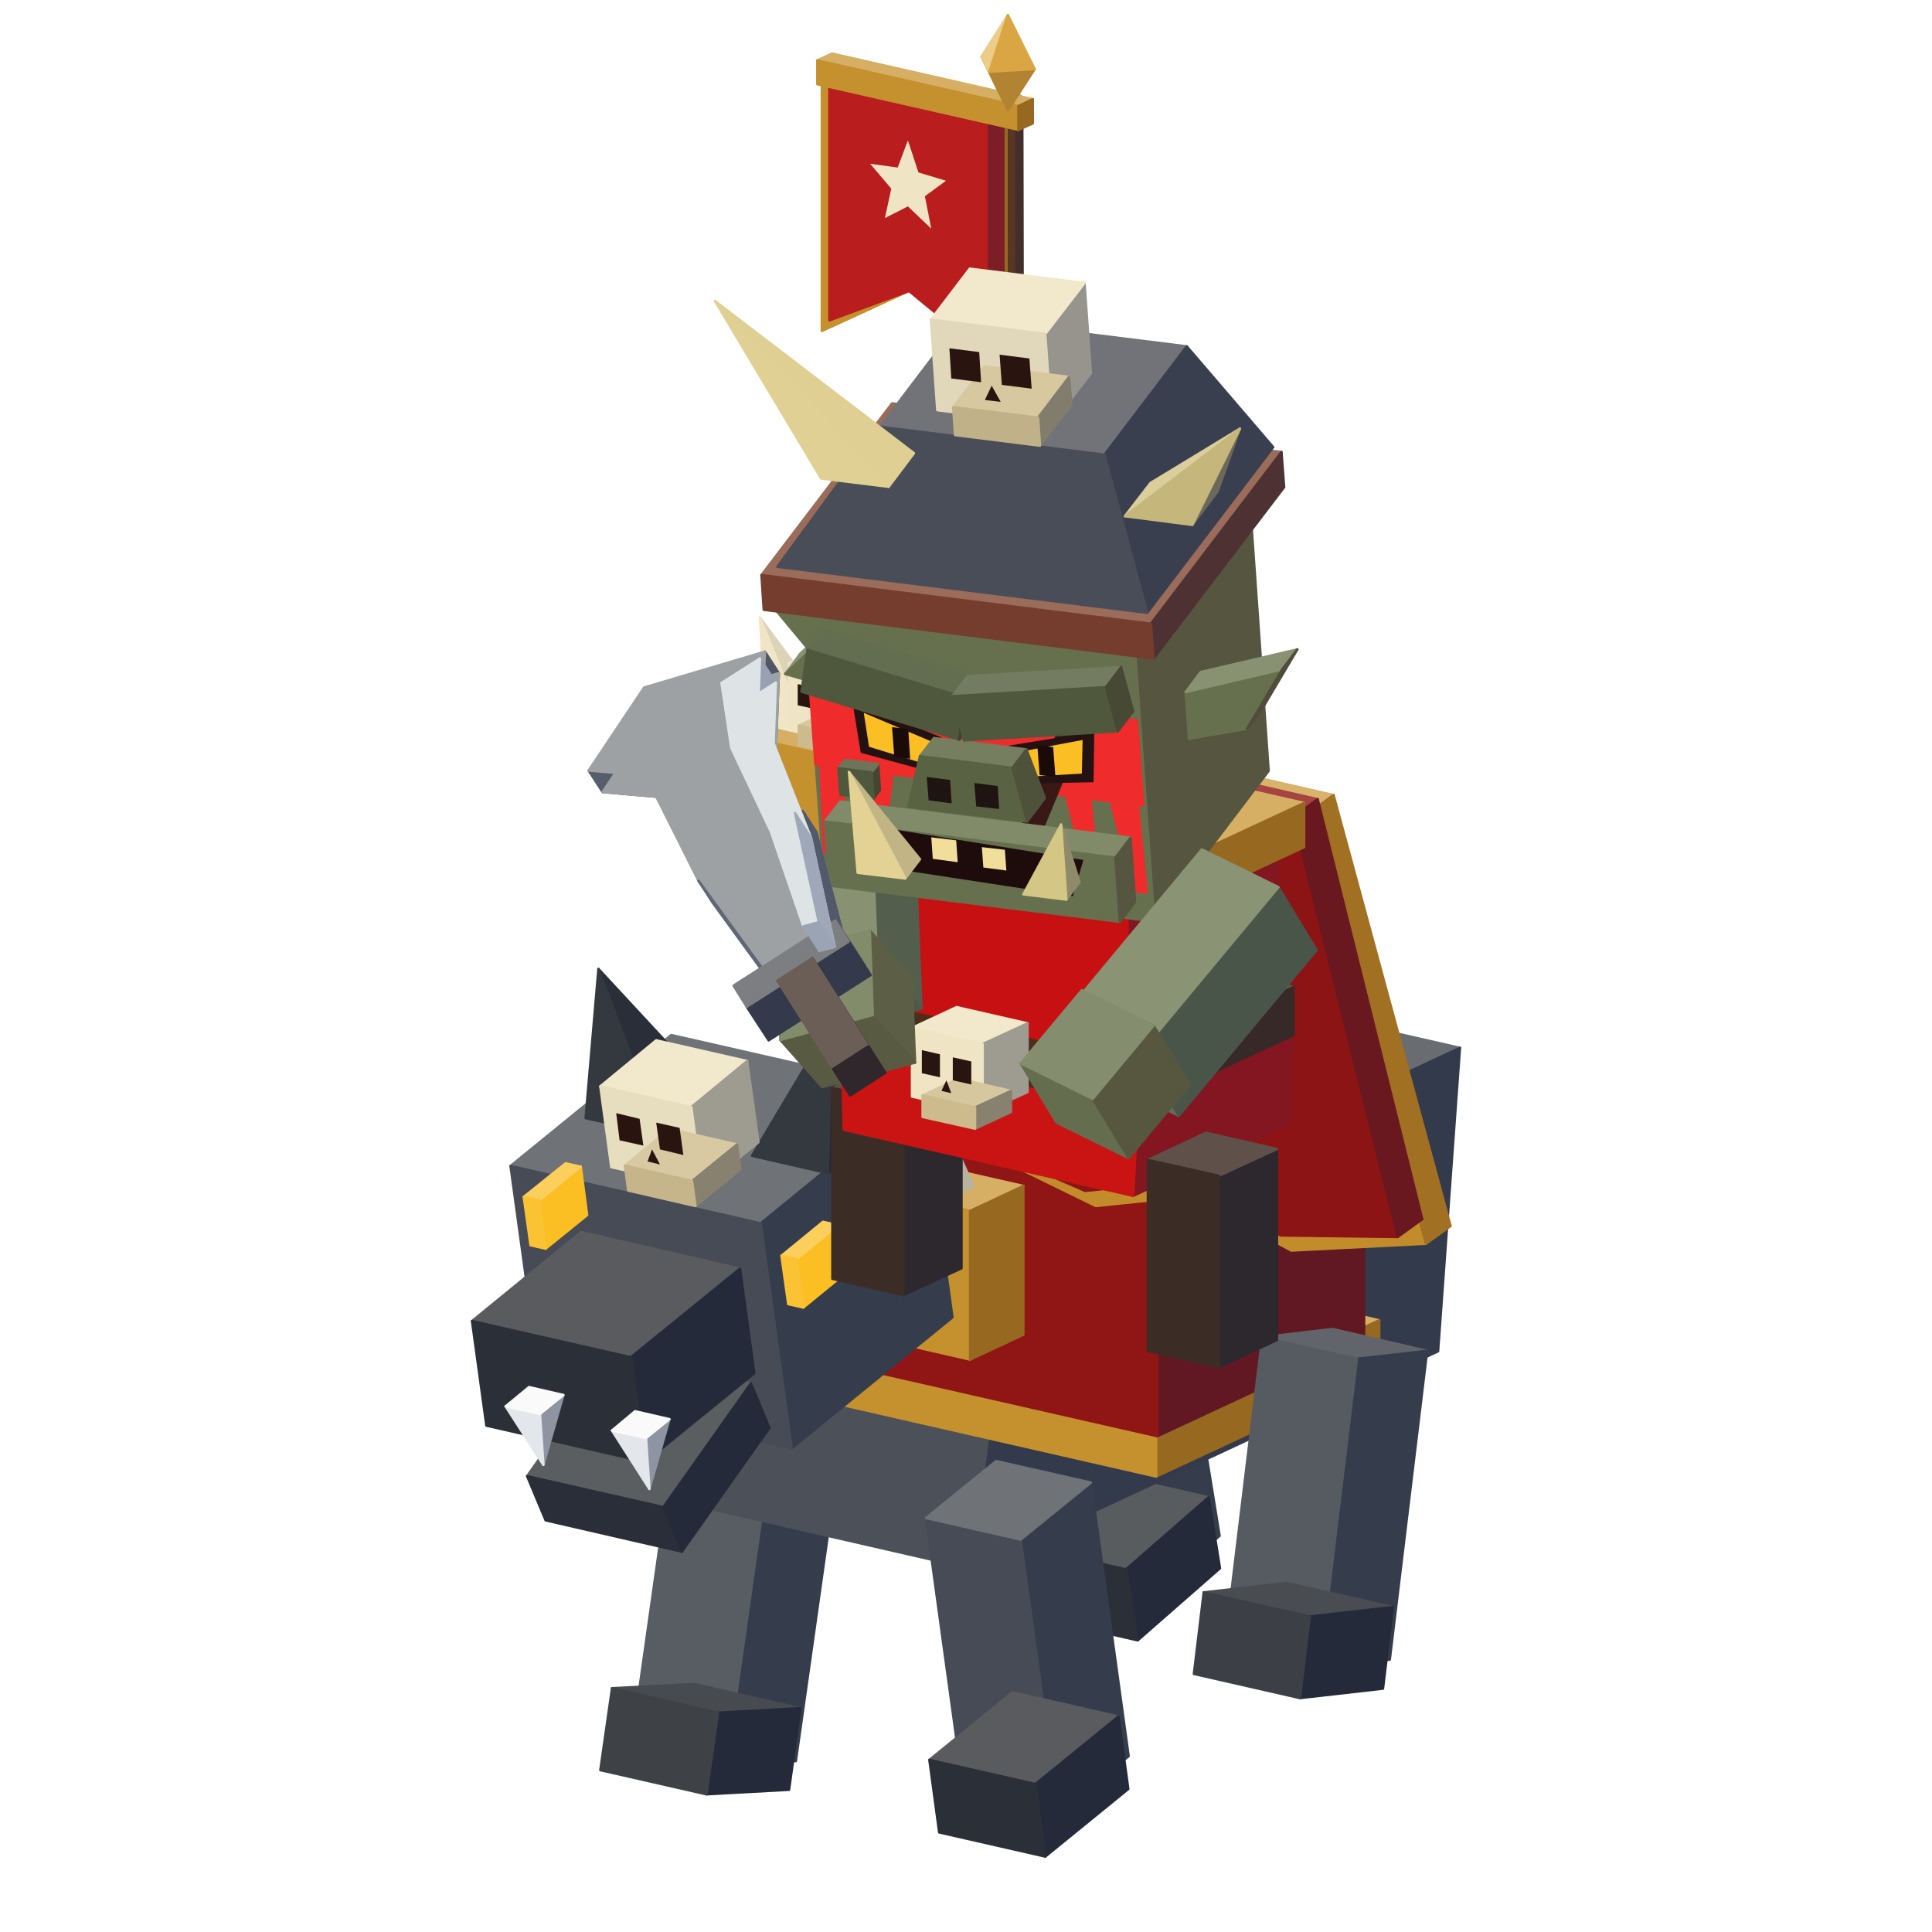
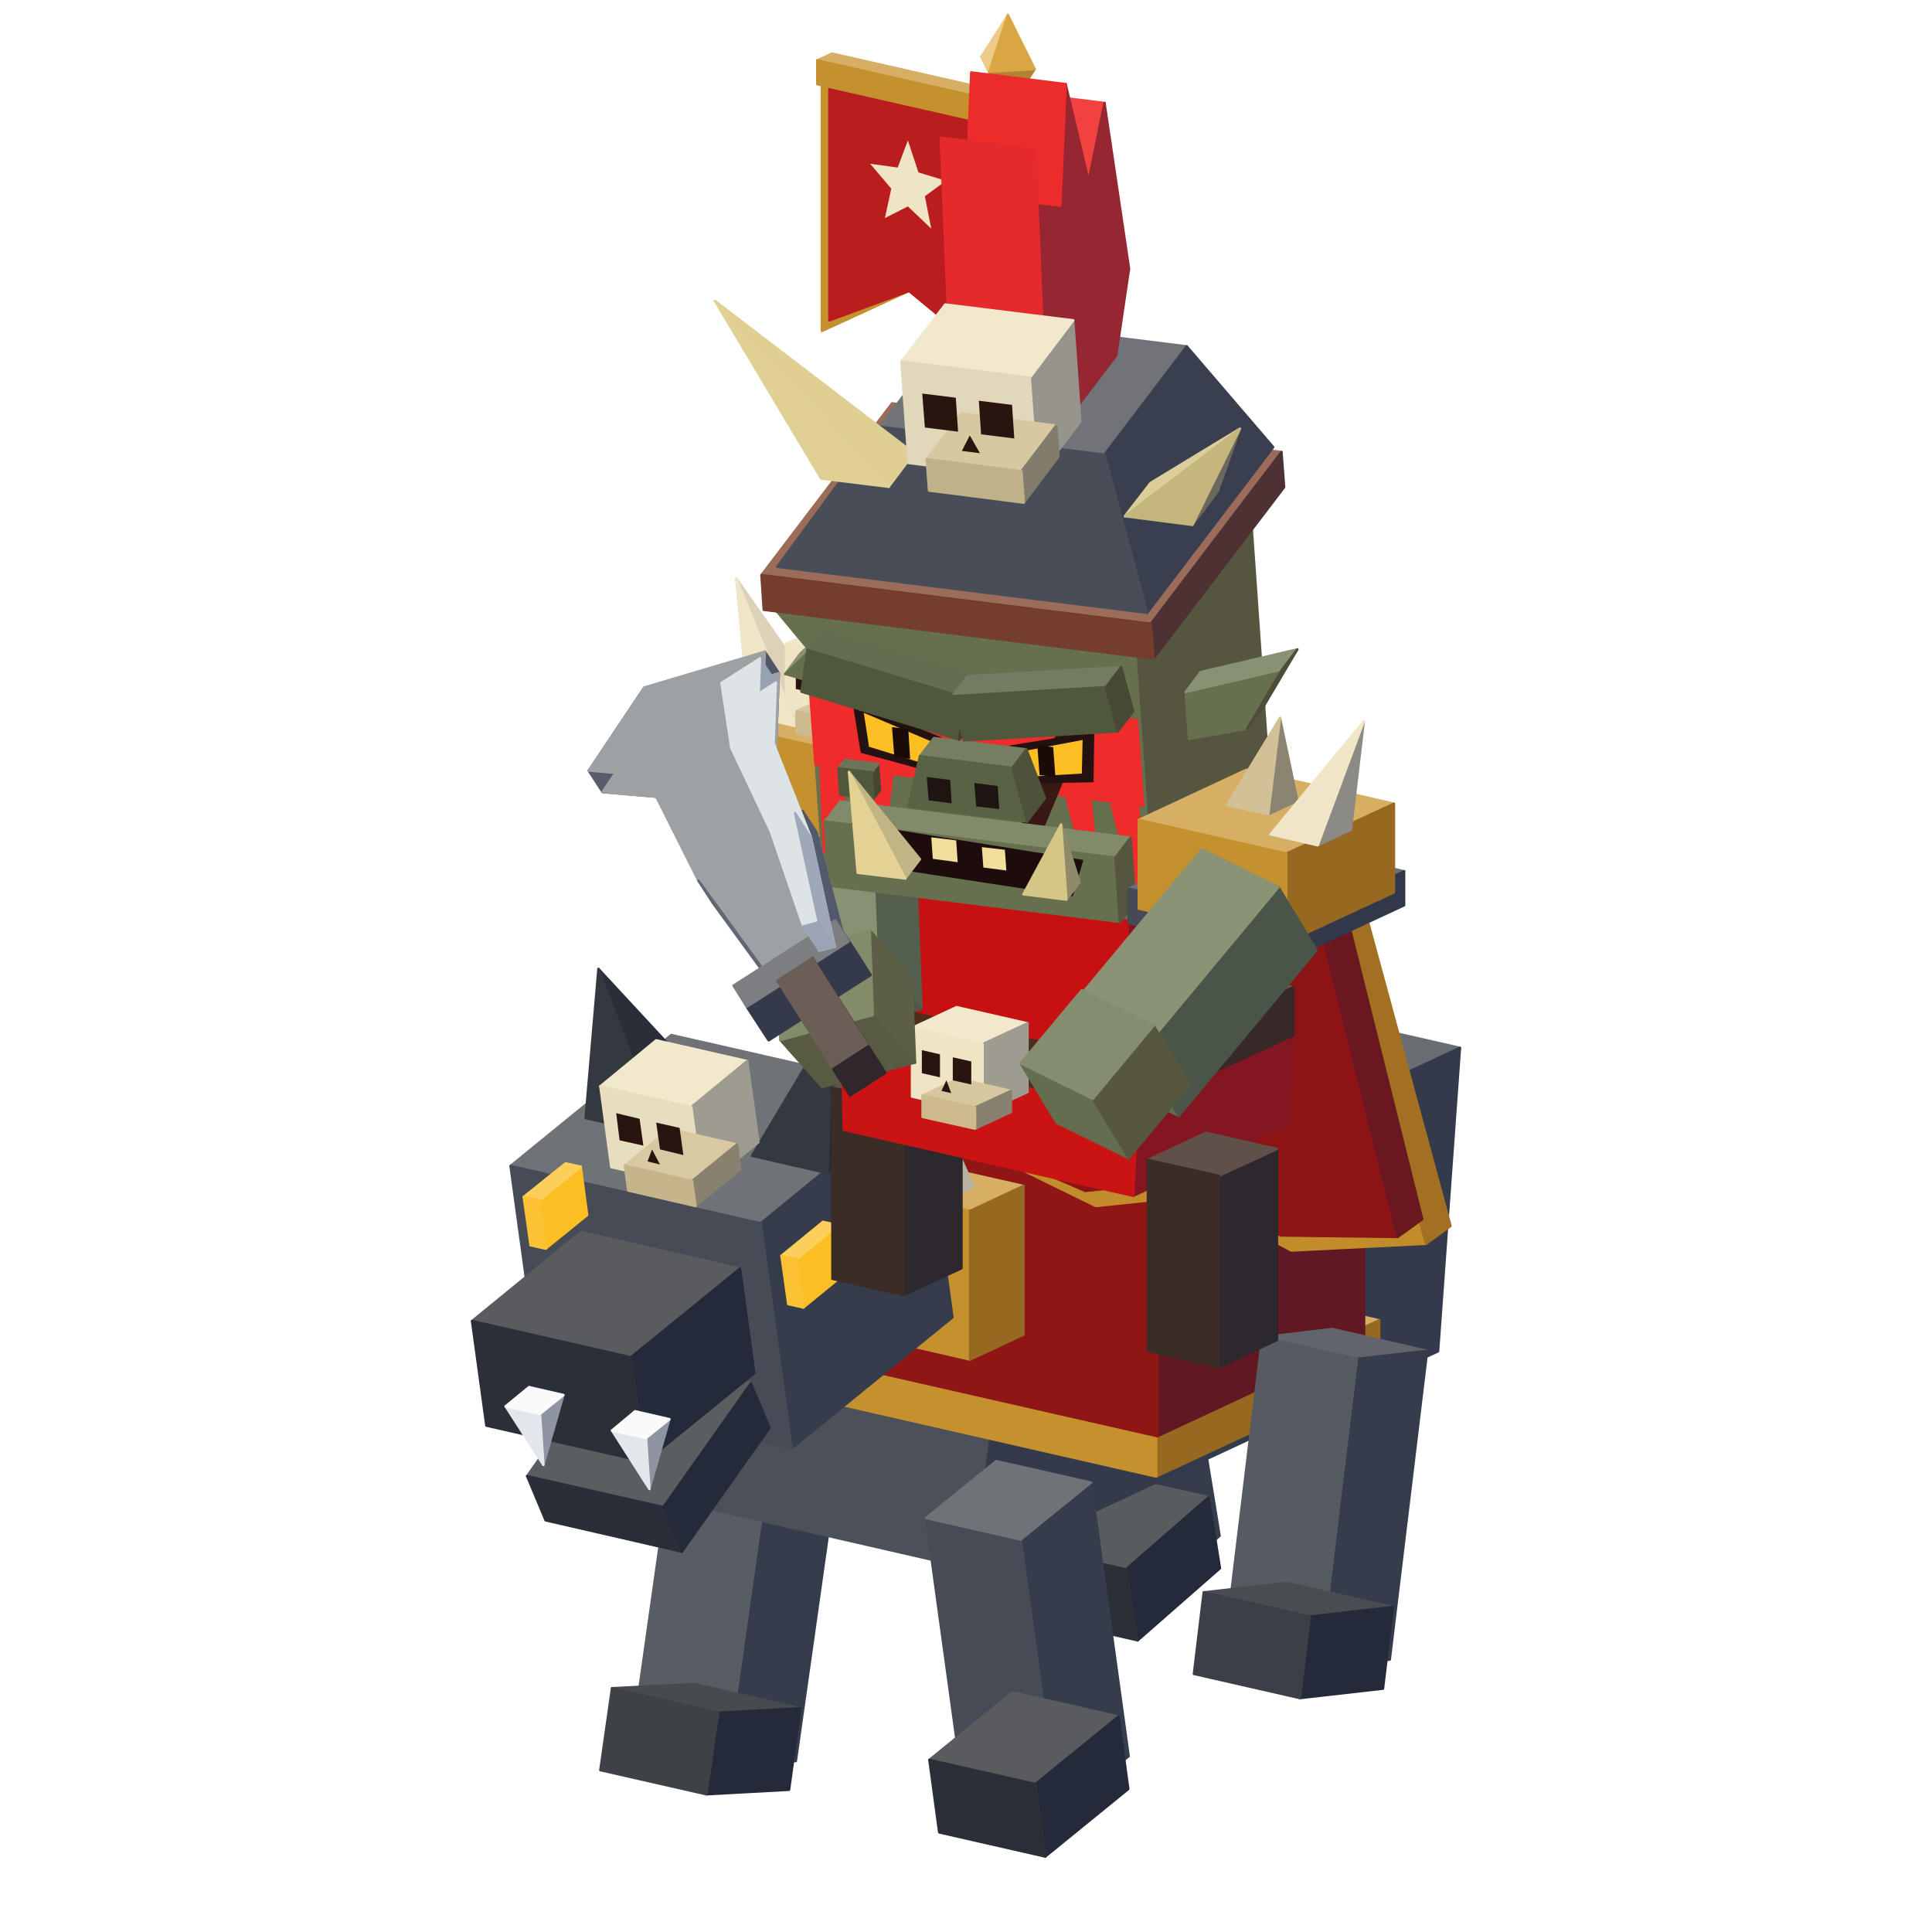
<svg xmlns="http://www.w3.org/2000/svg" width="512" height="512" viewBox="0 0 512 512" data-sprite="orcs_rider_veteran">
  <polygon points="304.8,423.1 323.2,407.0 311.6,335.8 293.2,351.9" fill="#353c4c" stroke="#353c4c" stroke-width="0.65" stroke-linejoin="round" />
  <polygon points="279.7,417.4 304.8,423.1 293.2,351.9 268.1,346.2" fill="#464b55" stroke="#464b55" stroke-width="0.65" stroke-linejoin="round" />
  <polygon points="268.1,346.2 293.2,351.9 311.6,335.8 286.5,330.1" fill="#6f7376" stroke="#6f7376" stroke-width="0.65" stroke-linejoin="round" />
  <polygon points="270.3,409.5 298.4,415.9 320.3,396.8 292.2,390.4" fill="#595c5f" stroke="#595c5f" stroke-width="0.65" stroke-linejoin="round" />
  <polygon points="301.5,434.7 323.3,415.6 320.3,396.8 298.4,415.9" fill="#242a39" stroke="#242a39" stroke-width="0.65" stroke-linejoin="round" />
  <polygon points="273.4,428.3 301.5,434.7 298.4,415.9 270.3,409.5" fill="#2b2f38" stroke="#2b2f38" stroke-width="0.65" stroke-linejoin="round" />
  <polygon points="373.4,307.9 353.5,291.5 311.6,382.5" fill="#232a3a" stroke="#232a3a" stroke-width="0.65" stroke-linejoin="round" />
  <polygon points="353.5,291.5 317.3,283.3 311.6,382.5" fill="#494c51" stroke="#494c51" stroke-width="0.65" stroke-linejoin="round" />
  <polygon points="179.0,380.1 204.1,385.8 222.5,384.8 197.4,379.1" fill="#606469" stroke="#606469" stroke-width="0.65" stroke-linejoin="round" />
  <polygon points="192.5,467.7 210.9,466.7 222.5,384.8 204.1,385.8" fill="#353c4c" stroke="#353c4c" stroke-width="0.65" stroke-linejoin="round" />
  <polygon points="167.4,462.0 192.5,467.7 204.1,385.8 179.0,380.1" fill="#585c63" stroke="#585c63" stroke-width="0.65" stroke-linejoin="round" />
  <polygon points="162.2,447.4 190.3,453.9 212.1,452.7 184.0,446.3" fill="#474a4f" stroke="#474a4f" stroke-width="0.65" stroke-linejoin="round" />
  <polygon points="187.2,475.5 209.1,474.3 212.1,452.7 190.3,453.9" fill="#242a39" stroke="#242a39" stroke-width="0.65" stroke-linejoin="round" />
  <polygon points="159.1,469.1 187.2,475.5 190.3,453.9 162.2,447.4" fill="#3e4247" stroke="#3e4247" stroke-width="0.65" stroke-linejoin="round" />
  <polygon points="170.2,310.7 268.1,333.0 386.9,277.7 289.0,255.4" fill="#696d71" stroke="#696d71" stroke-width="0.65" stroke-linejoin="round" />
  <polygon points="257.3,415.7 381.1,358.1 386.9,277.7 268.1,333.0" fill="#333a4b" stroke="#333a4b" stroke-width="0.65" stroke-linejoin="round" />
  <polygon points="176.1,397.1 257.3,415.7 268.1,333.0 170.2,310.7" fill="#4c5159" stroke="#4c5159" stroke-width="0.65" stroke-linejoin="round" />
  <polygon points="314.3,293.7 339.6,281.9 320.8,240.2" fill="#c6bfaa" stroke="#c6bfaa" stroke-width="0.65" stroke-linejoin="round" />
  <polygon points="282.2,286.4 314.3,293.7 320.8,240.2" fill="#f2e9cc" stroke="#f2e9cc" stroke-width="0.65" stroke-linejoin="round" />
  <polygon points="262.3,317.9 287.6,306.1 268.7,264.4" fill="#c6bfaa" stroke="#c6bfaa" stroke-width="0.65" stroke-linejoin="round" />
  <polygon points="230.2,310.6 262.3,317.9 268.7,264.4" fill="#f2e9cc" stroke="#f2e9cc" stroke-width="0.65" stroke-linejoin="round" />
  <polygon points="246.8,325.1 272.1,313.3 253.3,271.6" fill="#c6bfaa" stroke="#c6bfaa" stroke-width="0.65" stroke-linejoin="round" />
  <polygon points="214.7,317.8 246.8,325.1 253.3,271.6" fill="#f2e9cc" stroke="#f2e9cc" stroke-width="0.65" stroke-linejoin="round" />
  <polygon points="202.9,353.8 306.4,377.4 365.5,349.9 262.0,326.3" fill="#d6af64" stroke="#d6af64" stroke-width="0.65" stroke-linejoin="round" />
  <polygon points="306.4,391.3 365.5,363.8 365.5,349.9 306.4,377.4" fill="#966820" stroke="#966820" stroke-width="0.65" stroke-linejoin="round" />
  <polygon points="202.9,367.7 306.4,391.3 306.4,377.4 202.9,353.8" fill="#c5902e" stroke="#c5902e" stroke-width="0.65" stroke-linejoin="round" />
  <polygon points="206.9,293.0 306.7,315.7 361.5,290.2 261.7,267.5" fill="#a33e3c" stroke="#a33e3c" stroke-width="0.65" stroke-linejoin="round" />
  <polygon points="306.7,380.6 361.5,355.1 361.5,290.2 306.7,315.7" fill="#621823" stroke="#621823" stroke-width="0.65" stroke-linejoin="round" />
  <polygon points="206.9,357.9 306.7,380.6 306.7,315.7 206.9,293.0" fill="#901515" stroke="#901515" stroke-width="0.65" stroke-linejoin="round" />
  <polygon points="264.7,278.2 264.9,26.7 263.3,25.6 262.8,276.9" fill="#6f4f3a" stroke="#6f4f3a" stroke-width="0.65" stroke-linejoin="round" />
  <polygon points="271.4,277.1 270.9,25.8 268.7,26.8 268.9,278.3" fill="#422f2c" stroke="#422f2c" stroke-width="0.65" stroke-linejoin="round" />
  <polygon points="268.9,278.3 268.7,26.8 264.9,26.7 264.7,278.2" fill="#573624" stroke="#573624" stroke-width="0.65" stroke-linejoin="round" />
  <polygon points="270.9,25.8 269.3,24.7 265.5,24.6 263.3,25.6 264.9,26.7 268.7,26.8" fill="#7a5c47" stroke="#7a5c47" stroke-width="0.65" stroke-linejoin="round" />
  <polygon points="266.7,96.9 245.6,74.9 220.5,86.4 220.5,18.6 266.7,29.1" fill="#c5902e" stroke="#c5902e" stroke-width="0.65" stroke-linejoin="round" />
  <polygon points="264.0,30.4 217.8,19.9 217.8,87.7 242.8,76.2 264.0,98.2" fill="#c5902e" stroke="#c5902e" stroke-width="0.65" stroke-linejoin="round" />
  <polygon points="264.0,30.4 266.7,29.1 220.5,18.6 217.8,19.9" fill="#d6af64" stroke="#d6af64" stroke-width="0.65" stroke-linejoin="round" />
  <polygon points="264.0,98.2 266.7,96.9 266.7,29.1 264.0,30.4" fill="#966820" stroke="#966820" stroke-width="0.65" stroke-linejoin="round" />
  <polygon points="265.9,92.8 244.8,75.3 223.6,83.2 223.6,19.9 265.9,29.5" fill="#b91d1d" stroke="#b91d1d" stroke-width="0.65" stroke-linejoin="round" />
  <polygon points="262.1,31.3 219.8,21.7 219.8,84.9 240.9,77.1 262.1,94.6" fill="#b91d1d" stroke="#b91d1d" stroke-width="0.65" stroke-linejoin="round" />
  <polygon points="262.1,31.3 265.9,29.5 223.6,19.9 219.8,21.7" fill="#c64542" stroke="#c64542" stroke-width="0.65" stroke-linejoin="round" />
  <polygon points="262.1,94.6 265.9,92.8 265.9,29.5 262.1,31.3" fill="#7c1d28" stroke="#7c1d28" stroke-width="0.65" stroke-linejoin="round" />
  <polygon points="240.6,37.2 237.9,44.4 230.6,43.4 236.2,50.0 234.5,57.8 240.6,54.7 246.8,60.6 245.1,52.0 250.7,47.9 243.4,45.7" fill="#efe4c4" />
  <polygon points="216.6,16.0 269.9,28.1 273.7,26.3 220.5,14.2" fill="#d6af64" stroke="#d6af64" stroke-width="0.65" stroke-linejoin="round" />
  <polygon points="216.6,22.3 269.9,34.4 269.9,28.1 216.6,16.0" fill="#c5902e" stroke="#c5902e" stroke-width="0.65" stroke-linejoin="round" />
  <polygon points="269.9,34.4 273.7,32.7 273.7,26.3 269.9,28.1" fill="#966820" stroke="#966820" stroke-width="0.65" stroke-linejoin="round" />
  <polygon points="267.1,29.3 262.2,19.0 260.1,15.0" fill="#deaa44" stroke="#deaa44" stroke-width="0.65" stroke-linejoin="round" />
  <polygon points="267.1,4.0 260.1,15.0 262.2,19.0" fill="#eccc88" stroke="#eccc88" stroke-width="0.65" stroke-linejoin="round" />
  <polygon points="267.1,29.3 274.2,18.3 262.2,19.0" fill="#b18333" stroke="#b18333" stroke-width="0.65" stroke-linejoin="round" />
  <polygon points="267.1,4.0 262.2,19.0 274.2,18.3" fill="#d9a643" stroke="#d9a643" stroke-width="0.65" stroke-linejoin="round" />
  <polygon points="252.6,301.1 290.4,319.6 315.4,317.0 342.2,331.4 377.9,329.6 346.9,215.4 261.5,195.9" fill="#c28c2b" stroke="#c28c2b" stroke-width="0.65" stroke-linejoin="round" />
  <polygon points="346.9,215.4 353.4,210.7 268.0,191.2 261.5,195.9" fill="#d8b36b" stroke="#d8b36b" stroke-width="0.65" stroke-linejoin="round" />
  <polygon points="377.9,329.6 384.4,324.9 353.4,210.7 346.9,215.4" fill="#a17023" stroke="#a17023" stroke-width="0.65" stroke-linejoin="round" />
  <polygon points="255.3,301.6 287.6,315.6 312.7,313.0 339.4,327.4 370.4,327.8 342.7,216.5 261.4,197.9" fill="#8c1415" stroke="#8c1415" stroke-width="0.65" stroke-linejoin="round" />
  <polygon points="342.7,216.5 349.2,211.8 267.9,193.2 261.4,197.9" fill="#a64441" stroke="#a64441" stroke-width="0.65" stroke-linejoin="round" />
  <polygon points="370.4,327.8 376.9,323.1 349.2,211.8 342.7,216.5" fill="#6a1820" stroke="#6a1820" stroke-width="0.65" stroke-linejoin="round" />
  <polygon points="172.1,301.5 257.1,320.9 271.2,314.3 186.2,295.0" fill="#d6af64" stroke="#d6af64" stroke-width="0.65" stroke-linejoin="round" />
  <polygon points="172.1,340.9 257.1,360.3 257.1,320.9 172.1,301.5" fill="#c5902e" stroke="#c5902e" stroke-width="0.65" stroke-linejoin="round" />
  <polygon points="257.1,360.3 271.2,353.7 271.2,314.3 257.1,320.9" fill="#966820" stroke="#966820" stroke-width="0.65" stroke-linejoin="round" />
  <polygon points="197.3,306.5 205.8,302.5 195.5,279.9" fill="#b8b2a1" stroke="#b8b2a1" stroke-width="0.65" stroke-linejoin="round" />
  <polygon points="185.3,303.7 197.3,306.5 195.5,279.9" fill="#f1e6c8" stroke="#f1e6c8" stroke-width="0.65" stroke-linejoin="round" />
  <polygon points="223.5,312.4 231.9,308.5 221.7,285.9" fill="#b8b2a1" stroke="#b8b2a1" stroke-width="0.65" stroke-linejoin="round" />
  <polygon points="211.4,309.7 223.5,312.4 221.7,285.9" fill="#f1e6c8" stroke="#f1e6c8" stroke-width="0.65" stroke-linejoin="round" />
  <polygon points="249.6,318.4 258.0,314.4 247.8,291.8" fill="#b8b2a1" stroke="#b8b2a1" stroke-width="0.65" stroke-linejoin="round" />
  <polygon points="237.5,315.6 249.6,318.4 247.8,291.8" fill="#f1e6c8" stroke="#f1e6c8" stroke-width="0.65" stroke-linejoin="round" />
  <polygon points="135.3,309.0 201.6,324.2 244.2,289.4 177.9,274.3" fill="#6f7276" stroke="#6f7276" stroke-width="0.65" stroke-linejoin="round" />
  <polygon points="209.8,383.8 252.4,349.1 244.2,289.4 201.6,324.2" fill="#353c4c" stroke="#353c4c" stroke-width="0.65" stroke-linejoin="round" />
  <polygon points="143.5,368.7 209.8,383.8 201.6,324.2 135.3,309.0" fill="#464b55" stroke="#464b55" stroke-width="0.65" stroke-linejoin="round" />
  <polygon points="139.7,391.2 175.8,399.4 199.0,366.6 162.8,358.4" fill="#5b5e60" stroke="#5b5e60" stroke-width="0.65" stroke-linejoin="round" />
  <polygon points="144.6,402.9 180.7,411.2 175.8,399.4 139.7,391.2" fill="#2a2e38" stroke="#2a2e38" stroke-width="0.65" stroke-linejoin="round" />
  <polygon points="180.7,411.2 203.9,378.4 199.0,366.6 175.8,399.4" fill="#242a39" stroke="#242a39" stroke-width="0.65" stroke-linejoin="round" />
  <polygon points="125.1,350.1 167.2,359.7 196.1,336.2 154.0,326.5" fill="#595b5e" stroke="#595b5e" stroke-width="0.65" stroke-linejoin="round" />
  <polygon points="171.0,387.4 199.9,363.9 196.1,336.2 167.2,359.7" fill="#242a39" stroke="#242a39" stroke-width="0.65" stroke-linejoin="round" />
  <polygon points="128.9,377.8 171.0,387.4 167.2,359.7 125.1,350.1" fill="#2b2f38" stroke="#2b2f38" stroke-width="0.65" stroke-linejoin="round" />
  <polygon points="175.2,300.8 189.0,289.6 158.6,256.8" fill="#292e39" stroke="#292e39" stroke-width="0.65" stroke-linejoin="round" />
  <polygon points="155.2,296.3 175.2,300.8 158.6,256.8" fill="#34383f" stroke="#34383f" stroke-width="0.65" stroke-linejoin="round" />
  <polygon points="219.4,310.9 233.2,299.7 220.4,270.9" fill="#242a39" stroke="#242a39" stroke-width="0.65" stroke-linejoin="round" />
  <polygon points="199.3,306.3 219.4,310.9 220.4,270.9" fill="#34383f" stroke="#34383f" stroke-width="0.65" stroke-linejoin="round" />
  <polygon points="149.3,369.7 143.1,374.7 144.0,388.2" fill="#8e94a2" stroke="#8e94a2" stroke-width="0.65" stroke-linejoin="round" />
  <polygon points="143.1,374.7 134.0,372.7 144.0,388.2" fill="#e3e6ea" stroke="#e3e6ea" stroke-width="0.65" stroke-linejoin="round" />
  <polygon points="134.0,372.7 143.1,374.7 149.3,369.7 140.2,367.6" fill="#f9faf9" stroke="#f9faf9" stroke-width="0.65" stroke-linejoin="round" />
  <polygon points="177.4,376.1 171.2,381.1 172.1,394.6" fill="#8e94a2" stroke="#8e94a2" stroke-width="0.65" stroke-linejoin="round" />
  <polygon points="171.2,381.1 162.2,379.1 172.1,394.6" fill="#e3e6ea" stroke="#e3e6ea" stroke-width="0.65" stroke-linejoin="round" />
  <polygon points="162.2,379.1 171.2,381.1 177.4,376.1 168.3,374.0" fill="#f9faf9" stroke="#f9faf9" stroke-width="0.65" stroke-linejoin="round" />
  <polygon points="144.6,330.9 155.6,322.0 153.9,309.2 142.9,318.1" fill="#fbbf24" stroke="#fbbf24" stroke-width="0.65" stroke-linejoin="round" />
  <polygon points="138.8,317.2 142.9,318.1 153.9,309.2 149.9,308.3" fill="#fccf5c" stroke="#fccf5c" stroke-width="0.65" stroke-linejoin="round" />
  <polygon points="140.6,330.0 144.6,330.9 142.9,318.1 138.8,317.2" fill="#fbc333" stroke="#fbc333" stroke-width="0.65" stroke-linejoin="round" />
  <polygon points="212.9,346.5 223.9,337.5 222.1,324.7 211.1,333.7" fill="#fbbf24" stroke="#fbbf24" stroke-width="0.65" stroke-linejoin="round" />
  <polygon points="207.1,332.8 211.1,333.7 222.1,324.7 218.1,323.8" fill="#fccf5c" stroke="#fccf5c" stroke-width="0.65" stroke-linejoin="round" />
  <polygon points="208.9,345.6 212.9,346.5 211.1,333.7 207.1,332.8" fill="#fbc333" stroke="#fbc333" stroke-width="0.65" stroke-linejoin="round" />
  <polygon points="159.1,287.9 183.2,293.4 198.0,281.2 173.9,275.7" fill="#f2e9cc" stroke="#f2e9cc" stroke-width="0.65" stroke-linejoin="round" />
  <polygon points="186.1,314.8 201.0,302.7 198.0,281.2 183.2,293.4" fill="#9e9b91" stroke="#9e9b91" stroke-width="0.65" stroke-linejoin="round" />
  <polygon points="162.0,309.3 186.1,314.8 183.2,293.4 159.1,287.9" fill="#e7ddbf" stroke="#e7ddbf" stroke-width="0.65" stroke-linejoin="round" />
  <polygon points="165.6,308.9 183.4,313.0 195.3,303.3 177.4,299.2" fill="#d8c9a2" stroke="#d8c9a2" stroke-width="0.65" stroke-linejoin="round" />
  <polygon points="184.3,319.6 196.2,309.9 195.3,303.3 183.4,313.0" fill="#89816f" stroke="#89816f" stroke-width="0.65" stroke-linejoin="round" />
  <polygon points="166.5,315.5 184.3,319.6 183.4,313.0 165.6,308.9" fill="#c6b58b" stroke="#c6b58b" stroke-width="0.65" stroke-linejoin="round" />
  <polygon points="172.8,304.6 174.9,308.6 171.6,307.8" fill="#2a1410" />
  <polygon points="164.2,302.2 170.5,303.6 169.5,296.5 163.3,295.0" fill="#2a1410" />
  <polygon points="174.9,304.6 181.1,306.1 180.1,298.9 173.9,297.5" fill="#2a1410" />
  <polygon points="334.5,354.4 359.6,360.1 378.2,358.0 353.1,352.2" fill="#61656b" stroke="#61656b" stroke-width="0.65" stroke-linejoin="round" />
  <polygon points="349.7,441.9 368.3,439.8 378.2,358.0 359.6,360.1" fill="#353c4c" stroke="#353c4c" stroke-width="0.65" stroke-linejoin="round" />
  <polygon points="324.6,436.2 349.7,441.9 359.6,360.1 334.5,354.4" fill="#565a61" stroke="#565a61" stroke-width="0.65" stroke-linejoin="round" />
  <polygon points="319.0,422.0 347.1,428.4 369.1,425.9 341.0,419.5" fill="#494c51" stroke="#494c51" stroke-width="0.65" stroke-linejoin="round" />
  <polygon points="344.5,450.0 366.5,447.5 369.1,425.9 347.1,428.4" fill="#242a39" stroke="#242a39" stroke-width="0.65" stroke-linejoin="round" />
  <polygon points="316.4,443.6 344.5,450.0 347.1,428.4 319.0,422.0" fill="#3c3f46" stroke="#3c3f46" stroke-width="0.65" stroke-linejoin="round" />
  <polygon points="280.5,480.6 299.1,465.4 289.1,392.9 270.5,408.0" fill="#353c4c" stroke="#353c4c" stroke-width="0.65" stroke-linejoin="round" />
  <polygon points="255.4,474.9 280.5,480.6 270.5,408.0 245.4,402.3" fill="#464b55" stroke="#464b55" stroke-width="0.65" stroke-linejoin="round" />
  <polygon points="245.4,402.3 270.5,408.0 289.1,392.9 264.0,387.2" fill="#6f7276" stroke="#6f7276" stroke-width="0.65" stroke-linejoin="round" />
  <polygon points="246.3,466.4 274.4,472.8 296.4,454.9 268.3,448.5" fill="#595b5e" stroke="#595b5e" stroke-width="0.65" stroke-linejoin="round" />
  <polygon points="277.0,492.0 299.0,474.1 296.4,454.9 274.4,472.8" fill="#242a39" stroke="#242a39" stroke-width="0.65" stroke-linejoin="round" />
  <polygon points="248.9,485.6 277.0,492.0 274.4,472.8 246.3,466.4" fill="#2b2f38" stroke="#2b2f38" stroke-width="0.65" stroke-linejoin="round" />
  <polygon points="239.4,343.2 254.8,336.1 254.8,285.5 239.4,292.6" fill="#2d272e" stroke="#2d272e" stroke-width="0.65" stroke-linejoin="round" />
  <polygon points="220.6,288.3 239.4,292.6 254.8,285.5 236.0,281.2" fill="#5f5149" stroke="#5f5149" stroke-width="0.65" stroke-linejoin="round" />
  <polygon points="220.6,338.9 239.4,343.2 239.4,292.6 220.6,288.3" fill="#3c2c26" stroke="#3c2c26" stroke-width="0.65" stroke-linejoin="round" />
  <polygon points="223.1,274.7 301.6,292.6 342.5,273.6 264.0,255.8" fill="#d23b38" stroke="#d23b38" stroke-width="0.65" stroke-linejoin="round" />
  <polygon points="300.3,316.9 342.0,297.6 342.5,273.6 301.6,292.6" fill="#831621" stroke="#831621" stroke-width="0.65" stroke-linejoin="round" />
  <polygon points="223.6,299.4 300.3,316.9 301.6,292.6 223.1,274.7" fill="#c91413" stroke="#c91413" stroke-width="0.65" stroke-linejoin="round" />
  <polygon points="219.5,263.0 300.3,281.4 342.8,261.6 262.0,243.2" fill="#6b5441" stroke="#6b5441" stroke-width="0.65" stroke-linejoin="round" />
  <polygon points="300.3,294.1 342.8,274.3 342.8,261.6 300.3,281.4" fill="#372927" stroke="#372927" stroke-width="0.65" stroke-linejoin="round" />
  <polygon points="219.5,275.6 300.3,294.1 300.3,281.4 219.5,263.0" fill="#4b2f1c" stroke="#4b2f1c" stroke-width="0.65" stroke-linejoin="round" />
  <polygon points="216.4,213.8 299.4,232.8 337.7,214.9 254.7,196.0" fill="#d23b38" stroke="#d23b38" stroke-width="0.65" stroke-linejoin="round" />
  <polygon points="221.1,263.0 299.6,280.9 299.4,232.8 216.4,213.8" fill="#c61011" stroke="#c61011" stroke-width="0.65" stroke-linejoin="round" />
  <polygon points="299.6,280.9 340.4,261.9 337.7,214.9 299.4,232.8" fill="#821621" stroke="#821621" stroke-width="0.65" stroke-linejoin="round" />
  <polygon points="248.6,270.6 264.3,274.2 268.7,272.2 253.0,268.6" fill="#d6af64" stroke="#d6af64" stroke-width="0.65" stroke-linejoin="round" />
  <polygon points="248.6,286.0 264.3,289.6 264.3,274.2 248.6,270.6" fill="#c5902e" stroke="#c5902e" stroke-width="0.65" stroke-linejoin="round" />
  <polygon points="264.3,289.6 268.7,287.5 268.7,272.2 264.3,274.2" fill="#966820" stroke="#966820" stroke-width="0.65" stroke-linejoin="round" />
  <polygon points="241.7,272.4 260.4,276.7 272.3,271.2 253.5,266.9" fill="#f2e8cb" stroke="#f2e8cb" stroke-width="0.65" stroke-linejoin="round" />
  <polygon points="260.4,294.9 272.3,289.4 272.3,271.2 260.4,276.7" fill="#9e9b91" stroke="#9e9b91" stroke-width="0.65" stroke-linejoin="round" />
  <polygon points="241.7,290.6 260.4,294.9 260.4,276.7 241.7,272.4" fill="#efe4c4" stroke="#efe4c4" stroke-width="0.65" stroke-linejoin="round" />
  <polygon points="244.5,290.3 258.4,293.5 267.9,289.1 254.0,285.9" fill="#d6c79f" stroke="#d6c79f" stroke-width="0.65" stroke-linejoin="round" />
  <polygon points="258.4,299.1 267.9,294.7 267.9,289.1 258.4,293.5" fill="#89816f" stroke="#89816f" stroke-width="0.65" stroke-linejoin="round" />
  <polygon points="244.5,296.0 258.4,299.1 258.4,293.5 244.5,290.3" fill="#cdbb8e" stroke="#cdbb8e" stroke-width="0.65" stroke-linejoin="round" />
  <polygon points="244.3,284.4 249.1,285.5 249.1,279.4 244.3,278.3" fill="#2a1410" />
  <polygon points="250.8,286.3 252.1,289.7 249.5,289.1" fill="#2a1410" />
  <polygon points="252.5,286.3 257.4,287.4 257.4,281.3 252.5,280.2" fill="#2a1410" />
  <polygon points="212.6,211.4 303.9,232.2 345.6,212.8 254.3,192.0" fill="#d6af64" stroke="#d6af64" stroke-width="0.65" stroke-linejoin="round" />
  <polygon points="212.6,223.1 303.9,243.9 303.9,232.2 212.6,211.4" fill="#c5902e" stroke="#c5902e" stroke-width="0.65" stroke-linejoin="round" />
  <polygon points="303.9,243.9 345.6,224.5 345.6,212.8 303.9,232.2" fill="#966820" stroke="#966820" stroke-width="0.65" stroke-linejoin="round" />
  <polygon points="232.4,254.0 244.2,267.3 242.2,216.5 230.4,203.2" fill="#535e4c" stroke="#535e4c" stroke-width="0.65" stroke-linejoin="round" />
  <polygon points="206.2,260.9 232.4,254.0 230.4,203.2 204.3,210.1" fill="#889171" stroke="#889171" stroke-width="0.65" stroke-linejoin="round" />
  <polygon points="218.1,274.2 244.2,267.3 232.4,254.0 206.2,260.9" fill="#4d584a" stroke="#4d584a" stroke-width="0.65" stroke-linejoin="round" />
-   <polygon points="192.2,194.0 227.2,202.0 254.4,189.4 219.4,181.4" fill="#d6af64" stroke="#d6af64" stroke-width="0.65" stroke-linejoin="round" />
-   <polygon points="227.2,235.6 254.4,223.0 254.4,189.4 227.2,202.0" fill="#966820" stroke="#966820" stroke-width="0.65" stroke-linejoin="round" />
-   <polygon points="192.2,227.7 227.2,235.6 227.2,202.0 192.2,194.0" fill="#c5902e" stroke="#c5902e" stroke-width="0.65" stroke-linejoin="round" />
-   <polygon points="214.0,194.6 221.6,191.0 201.4,163.7" fill="#dcd3b8" stroke="#dcd3b8" stroke-width="0.65" stroke-linejoin="round" />
-   <polygon points="203.0,192.1 214.0,194.6 201.4,163.7" fill="#f0e6c7" stroke="#f0e6c7" stroke-width="0.65" stroke-linejoin="round" />
-   <polygon points="209.1,175.8 226.3,179.8 237.2,174.7 219.9,170.8" fill="#f2e8cb" stroke="#f2e8cb" stroke-width="0.65" stroke-linejoin="round" />
-   <polygon points="226.3,196.5 237.2,191.4 237.2,174.7 226.3,179.8" fill="#9e9b91" stroke="#9e9b91" stroke-width="0.65" stroke-linejoin="round" />
-   <polygon points="209.1,192.5 226.3,196.5 226.3,179.8 209.1,175.8" fill="#efe4c4" stroke="#efe4c4" stroke-width="0.65" stroke-linejoin="round" />
-   <polygon points="211.7,192.3 224.4,195.2 233.1,191.2 220.4,188.3" fill="#d6c79f" stroke="#d6c79f" stroke-width="0.65" stroke-linejoin="round" />
-   <polygon points="224.4,200.4 233.1,196.3 233.1,191.2 224.4,195.2" fill="#89816f" stroke="#89816f" stroke-width="0.65" stroke-linejoin="round" />
-   <polygon points="211.7,197.5 224.4,200.4 224.4,195.2 211.7,192.3" fill="#cdbb8e" stroke="#cdbb8e" stroke-width="0.65" stroke-linejoin="round" />
-   <polygon points="211.4,186.9 215.9,187.9 215.9,182.3 211.4,181.3" fill="#2a1410" />
-   <polygon points="217.5,188.6 218.7,191.7 216.3,191.2" fill="#2a1410" />
-   <polygon points="219.0,188.6 223.5,189.6 223.5,184.1 219.0,183.0" fill="#2a1410" />
+   <polygon points="184.4,209.4 226.7,219.0 257.4,204.8 215.1,195.1" fill="#6e7075" stroke="#6e7075" stroke-width="0.65" stroke-linejoin="round" />
+   <polygon points="226.7,228.1 257.4,213.8 257.4,204.8 226.7,219.0" fill="#31384a" stroke="#31384a" stroke-width="0.65" stroke-linejoin="round" />
+   <polygon points="184.4,218.4 226.7,228.1 226.7,219.0 184.4,209.4" fill="#464a55" stroke="#464a55" stroke-width="0.65" stroke-linejoin="round" />
+   <polygon points="187.1,191.2 226.3,200.1 254.8,186.8 215.6,177.9" fill="#d6af64" stroke="#d6af64" stroke-width="0.65" stroke-linejoin="round" />
+   <polygon points="226.3,223.6 254.8,210.3 254.8,186.8 226.3,200.1" fill="#966820" stroke="#966820" stroke-width="0.65" stroke-linejoin="round" />
+   <polygon points="187.1,214.7 226.3,223.6 226.3,200.1 187.1,191.2" fill="#c5902e" stroke="#c5902e" stroke-width="0.65" stroke-linejoin="round" />
+   <polygon points="232.4,192.1 240.1,188.6 226.1,164.5" fill="#ac9f7f" stroke="#ac9f7f" stroke-width="0.65" stroke-linejoin="round" />
+   <polygon points="221.5,189.6 232.4,192.1 226.1,164.5" fill="#d2c197" stroke="#d2c197" stroke-width="0.65" stroke-linejoin="round" />
+   <polygon points="211.1,192.5 219.8,188.4 195.1,153.3" fill="#dbd2b7" stroke="#dbd2b7" stroke-width="0.65" stroke-linejoin="round" />
+   <polygon points="198.5,189.6 211.1,192.5 195.1,153.3" fill="#f0e6c7" stroke="#f0e6c7" stroke-width="0.65" stroke-linejoin="round" />
+   <polygon points="208.3,170.6 227.1,174.9 238.9,169.4 220.1,165.1" fill="#f2e8cb" stroke="#f2e8cb" stroke-width="0.65" stroke-linejoin="round" />
+   <polygon points="227.1,193.1 238.9,187.6 238.9,169.4 227.1,174.9" fill="#9e9b91" stroke="#9e9b91" stroke-width="0.65" stroke-linejoin="round" />
+   <polygon points="208.3,188.8 227.1,193.1 227.1,174.9 208.3,170.6" fill="#efe4c4" stroke="#efe4c4" stroke-width="0.65" stroke-linejoin="round" />
+   <polygon points="211.1,188.5 225.0,191.7 234.5,187.3 220.6,184.1" fill="#d6c79f" stroke="#d6c79f" stroke-width="0.65" stroke-linejoin="round" />
+   <polygon points="225.0,197.3 234.5,192.9 234.5,187.3 225.0,191.7" fill="#89816f" stroke="#89816f" stroke-width="0.65" stroke-linejoin="round" />
+   <polygon points="211.1,194.2 225.0,197.3 225.0,191.7 211.1,188.5" fill="#cdbb8e" stroke="#cdbb8e" stroke-width="0.65" stroke-linejoin="round" />
+   <polygon points="210.9,182.6 215.8,183.7 215.8,177.6 210.9,176.5" fill="#2a1410" />
+   <polygon points="217.5,184.5 218.8,187.9 216.1,187.3" fill="#2a1410" />
+   <polygon points="219.1,184.5 224.0,185.6 224.0,179.5 219.1,178.4" fill="#2a1410" />
  <polygon points="214.6,172.5 218.6,167.2 212.1,173.2 208.1,178.6" fill="#889171" stroke="#889171" stroke-width="0.65" stroke-linejoin="round" />
  <polygon points="231.1,185.3 235.1,180.0 234.3,167.6 230.2,172.9" fill="#56553f" stroke="#56553f" stroke-width="0.65" stroke-linejoin="round" />
  <polygon points="230.2,172.9 234.3,167.6 207.3,153.5 203.2,158.8" fill="#6f7b57" stroke="#6f7b57" stroke-width="0.65" stroke-linejoin="round" />
  <polygon points="230.2,172.9 203.2,158.8 214.6,172.5 208.1,178.6 231.1,185.3" fill="#66704e" stroke="#66704e" stroke-width="0.65" stroke-linejoin="round" />
  <polygon points="305.9,244.2 336.2,204.3 330.8,127.0 300.4,166.9" fill="#56553f" stroke="#56553f" stroke-width="0.65" stroke-linejoin="round" />
  <polygon points="212.9,156.0 300.4,166.9 330.8,127.0 243.3,116.1" fill="#818b6a" stroke="#818b6a" stroke-width="0.65" stroke-linejoin="round" />
  <polygon points="218.4,233.2 305.9,244.2 300.4,166.9 212.9,156.0" fill="#66704e" stroke="#66704e" stroke-width="0.65" stroke-linejoin="round" />
  <polygon points="315.1,195.8 330.5,193.1 339.8,177.4 314.2,183.4" fill="#66704e" stroke="#66704e" stroke-width="0.65" stroke-linejoin="round" />
  <polygon points="339.8,177.4 343.8,172.1 318.2,178.1 314.2,183.4" fill="#889171" stroke="#889171" stroke-width="0.65" stroke-linejoin="round" />
  <polygon points="330.5,193.1 334.5,187.8 343.8,172.1 339.8,177.4" fill="#4f4c39" stroke="#4f4c39" stroke-width="0.65" stroke-linejoin="round" />
  <polygon points="217.1,203.0 225.0,204.0 222.0,226.6 218.1,226.1" fill="#ef2b2b" />
  <polygon points="229.8,204.6 236.8,205.5 234.0,228.1 230.5,227.7" fill="#ef2b2b" />
  <polygon points="282.3,211.2 289.3,212.0 291.8,235.3 288.3,234.9" fill="#ef2b2b" />
  <polygon points="215.8,202.9 303.3,213.8 301.6,190.6 214.1,179.7" fill="#ef2b2b" />
  <polygon points="294.1,212.7 301.9,213.6 304.2,236.9 300.3,236.4" fill="#ef2b2b" />
  <polygon points="225.9,185.9 249.5,195.4 249.1,205.2 228.1,199.5" fill="#241212" />
  <polygon points="282.2,188.4 289.2,189.3 275.9,221.3 270.5,219.1" fill="#3a1816" />
  <polygon points="267.4,197.6 290.0,193.9 289.8,207.3 269.3,207.7" fill="#241212" />
  <polygon points="228.9,188.9 246.6,196.4 245.9,202.7 230.3,197.9" fill="#fbbf24" />
  <polygon points="269.9,199.3 286.9,196.1 286.7,205.0 271.5,205.9" fill="#fbbf24" />
  <polygon points="237.0,200.6 241.2,201.1 240.7,193.2 236.4,192.7" fill="#1a0a08" />
  <polygon points="275.5,205.4 279.7,205.9 279.1,198.0 274.9,197.5" fill="#1a0a08" />
  <polygon points="231.5,211.6 233.2,209.4 232.7,202.5 231.0,204.7" fill="#454532" stroke="#454532" stroke-width="0.65" stroke-linejoin="round" />
  <polygon points="222.2,203.6 231.0,204.7 232.7,202.5 223.9,201.4" fill="#6c7559" stroke="#6c7559" stroke-width="0.65" stroke-linejoin="round" />
  <polygon points="222.7,210.6 231.5,211.6 231.0,204.7 222.2,203.6" fill="#4f583c" stroke="#4f583c" stroke-width="0.65" stroke-linejoin="round" />
  <polygon points="218.6,217.7 295.6,227.3 299.6,222.0 222.7,212.4" fill="#818b6a" stroke="#818b6a" stroke-width="0.65" stroke-linejoin="round" />
  <polygon points="219.8,234.7 296.8,244.3 295.6,227.3 218.6,217.7" fill="#66704e" stroke="#66704e" stroke-width="0.65" stroke-linejoin="round" />
  <polygon points="296.8,244.3 300.8,239.0 299.6,222.0 295.6,227.3" fill="#56553f" stroke="#56553f" stroke-width="0.65" stroke-linejoin="round" />
  <polygon points="243.8,200.4 268.3,203.5 272.0,198.6 247.5,195.6" fill="#757e5f" stroke="#757e5f" stroke-width="0.65" stroke-linejoin="round" />
  <polygon points="240.7,213.8 272.2,217.7 268.3,203.5 243.8,200.4" fill="#596343" stroke="#596343" stroke-width="0.65" stroke-linejoin="round" />
  <polygon points="272.2,217.7 276.9,211.5 272.0,198.6 268.3,203.5" fill="#4f523a" stroke="#4f523a" stroke-width="0.65" stroke-linejoin="round" />
  <polygon points="214.0,172.2 255.7,184.9 259.8,179.6 218.0,166.9" fill="#636d50" stroke="#636d50" stroke-width="0.65" stroke-linejoin="round" />
  <polygon points="212.4,183.3 254.2,196.0 255.7,184.9 214.0,172.2" fill="#4f583c" stroke="#4f583c" stroke-width="0.65" stroke-linejoin="round" />
  <polygon points="254.2,196.0 258.2,190.7 259.8,179.6 255.7,184.9" fill="#444130" stroke="#444130" stroke-width="0.65" stroke-linejoin="round" />
  <polygon points="252.4,184.5 293.1,182.1 297.1,176.8 256.4,179.2" fill="#737c60" stroke="#737c60" stroke-width="0.65" stroke-linejoin="round" />
  <polygon points="255.5,196.2 296.2,193.8 293.1,182.1 252.4,184.5" fill="#4f583c" stroke="#4f583c" stroke-width="0.65" stroke-linejoin="round" />
  <polygon points="296.2,193.8 300.3,188.5 297.1,176.8 293.1,182.1" fill="#474934" stroke="#474934" stroke-width="0.65" stroke-linejoin="round" />
  <polygon points="225.7,218.0 287.1,227.9 284.3,237.5 230.0,229.2" fill="#1e0c0d" />
  <polygon points="247.2,227.6 253.8,228.5 253.4,222.7 246.8,221.9" fill="#f0de9a" />
  <polygon points="260.6,229.9 266.7,230.7 266.3,225.2 260.2,224.5" fill="#f0de9a" />
  <polygon points="246.1,212.1 252.2,212.9 251.8,206.7 245.6,205.9" fill="#1e1412" />
  <polygon points="258.7,213.7 264.8,214.4 264.4,208.3 258.2,207.5" fill="#1e1412" />
  <polygon points="239.9,232.8 243.8,227.7 225.0,204.6" fill="#c1b586" stroke="#c1b586" stroke-width="0.65" stroke-linejoin="round" />
  <polygon points="227.3,231.3 239.9,232.8 225.0,204.6" fill="#e3d294" stroke="#e3d294" stroke-width="0.65" stroke-linejoin="round" />
  <polygon points="282.6,238.4 286.1,233.8 281.2,218.5" fill="#8f8a6a" stroke="#8f8a6a" stroke-width="0.65" stroke-linejoin="round" />
  <polygon points="271.2,237.0 282.6,238.4 281.2,218.5" fill="#d4c684" stroke="#d4c684" stroke-width="0.65" stroke-linejoin="round" />
  <polygon points="201.8,152.4 305.0,165.3 339.6,119.8 236.4,106.9" fill="#9b6c59" stroke="#9b6c59" stroke-width="0.65" stroke-linejoin="round" />
  <polygon points="305.7,174.5 340.3,129.1 339.6,119.8 305.0,165.3" fill="#4d3133" stroke="#4d3133" stroke-width="0.65" stroke-linejoin="round" />
  <polygon points="202.4,161.6 305.7,174.5 305.0,165.3 201.8,152.4" fill="#753d2d" stroke="#753d2d" stroke-width="0.65" stroke-linejoin="round" />
  <polygon points="233.2,113.1 292.7,120.5 314.5,91.8 255.0,84.4" fill="#717378" stroke="#717378" stroke-width="0.65" stroke-linejoin="round" />
  <polygon points="304.0,162.4 337.4,118.5 314.5,91.8 292.7,120.5" fill="#393f4e" stroke="#393f4e" stroke-width="0.65" stroke-linejoin="round" />
  <polygon points="206.0,150.2 304.0,162.4 292.7,120.5 233.2,113.1" fill="#494d57" stroke="#494d57" stroke-width="0.65" stroke-linejoin="round" />
  <polygon points="235.5,129.0 242.2,120.1 189.5,79.8" fill="#dfcf93" stroke="#dfcf93" stroke-width="0.65" stroke-linejoin="round" />
  <polygon points="217.6,126.8 235.5,129.0 189.5,79.8" fill="#e0d093" stroke="#e0d093" stroke-width="0.65" stroke-linejoin="round" />
  <polygon points="304.9,128.0 298.1,136.8 328.6,113.6" fill="#dbce9b" stroke="#dbce9b" stroke-width="0.65" stroke-linejoin="round" />
  <polygon points="316.0,139.1 322.7,130.2 328.6,113.6" fill="#6b695b" stroke="#6b695b" stroke-width="0.65" stroke-linejoin="round" />
  <polygon points="298.1,136.8 316.0,139.1 328.6,113.6" fill="#c5b67c" stroke="#c5b67c" stroke-width="0.65" stroke-linejoin="round" />
  <polygon points="278.7,110.0 284.7,102.0 280.9,82.9" fill="#2e3548" stroke="#2e3548" stroke-width="0.65" stroke-linejoin="round" />
  <polygon points="262.6,108.0 278.7,110.0 280.9,82.9" fill="#454954" stroke="#454954" stroke-width="0.65" stroke-linejoin="round" />
-   <polygon points="278.7,112.5 289.1,98.9 287.4,75.0 277.0,88.5" fill="#96948c" stroke="#96948c" stroke-width="0.65" stroke-linejoin="round" />
-   <polygon points="246.7,84.7 277.0,88.5 287.4,75.0 257.0,71.2" fill="#f2e9cc" stroke="#f2e9cc" stroke-width="0.65" stroke-linejoin="round" />
-   <polygon points="248.4,108.7 278.7,112.5 277.0,88.5 246.7,84.7" fill="#e1d7bb" stroke="#e1d7bb" stroke-width="0.65" stroke-linejoin="round" />
-   <polygon points="252.6,107.9 275.1,110.7 283.3,99.9 260.9,97.1" fill="#d7c8a0" stroke="#d7c8a0" stroke-width="0.65" stroke-linejoin="round" />
-   <polygon points="275.6,118.1 283.9,107.3 283.3,99.9 275.1,110.7" fill="#827c6d" stroke="#827c6d" stroke-width="0.65" stroke-linejoin="round" />
-   <polygon points="253.1,115.3 275.6,118.1 275.1,110.7 252.6,107.9" fill="#c1b189" stroke="#c1b189" stroke-width="0.65" stroke-linejoin="round" />
-   <polygon points="262.8,102.2 265.2,106.5 261.0,106.0" fill="#2a1410" />
-   <polygon points="252.1,100.3 260.0,101.3 259.5,93.3 251.6,92.3" fill="#2a1410" />
-   <polygon points="265.5,102.0 273.4,103.0 272.8,95.0 264.9,94.0" fill="#2a1410" />
+   <polygon points="292.7,27.3 267.7,24.2 263.6,44.9 288.5,48.0" fill="#f14240" stroke="#f14240" stroke-width="0.65" stroke-linejoin="round" />
+   <polygon points="295.8,94.2 299.2,71.2 292.7,27.3 288.5,48.0 282.4,22.3 281.0,54.5 274.3,39.6 277.6,118.1" fill="#962732" stroke="#962732" stroke-width="0.65" stroke-linejoin="round" />
+   <polygon points="282.4,22.3 257.4,19.2 256.0,51.4 281.0,54.5" fill="#ec2b2b" stroke="#ec2b2b" stroke-width="0.65" stroke-linejoin="round" />
+   <polygon points="274.3,39.6 249.3,36.5 252.6,115.0 277.6,118.1" fill="#e42a2c" stroke="#e42a2c" stroke-width="0.65" stroke-linejoin="round" />
+   <polygon points="274.8,126.9 286.3,111.7 284.4,84.9 272.9,100.1" fill="#96948c" stroke="#96948c" stroke-width="0.65" stroke-linejoin="round" />
+   <polygon points="238.9,95.8 272.9,100.1 284.4,84.9 250.5,80.7" fill="#f2e9cc" stroke="#f2e9cc" stroke-width="0.65" stroke-linejoin="round" />
+   <polygon points="240.8,122.7 274.8,126.9 272.9,100.1 238.9,95.8" fill="#e1d7bb" stroke="#e1d7bb" stroke-width="0.65" stroke-linejoin="round" />
+   <polygon points="245.6,121.7 270.7,124.9 279.9,112.8 254.8,109.6" fill="#d7c8a0" stroke="#d7c8a0" stroke-width="0.65" stroke-linejoin="round" />
+   <polygon points="271.3,133.2 280.5,121.0 279.9,112.8 270.7,124.9" fill="#827c6d" stroke="#827c6d" stroke-width="0.65" stroke-linejoin="round" />
+   <polygon points="246.2,130.0 271.3,133.2 270.7,124.9 245.6,121.7" fill="#c1b189" stroke="#c1b189" stroke-width="0.65" stroke-linejoin="round" />
+   <polygon points="257.0,115.4 259.7,120.1 254.9,119.5" fill="#2a1410" />
+   <polygon points="245.1,113.3 253.9,114.4 253.3,105.4 244.4,104.3" fill="#2a1410" />
+   <polygon points="260.0,115.1 268.8,116.2 268.2,107.3 259.4,106.2" fill="#2a1410" />
+   <polygon points="299.1,235.5 341.4,245.2 372.1,230.9 329.8,221.2" fill="#6e7075" stroke="#6e7075" stroke-width="0.65" stroke-linejoin="round" />
+   <polygon points="341.4,254.2 372.1,239.9 372.1,230.9 341.4,245.2" fill="#31384a" stroke="#31384a" stroke-width="0.65" stroke-linejoin="round" />
+   <polygon points="299.1,244.6 341.4,254.2 341.4,245.2 299.1,235.5" fill="#464a55" stroke="#464a55" stroke-width="0.65" stroke-linejoin="round" />
+   <polygon points="301.8,217.3 340.9,226.2 369.4,213.0 330.3,204.0" fill="#d6af64" stroke="#d6af64" stroke-width="0.65" stroke-linejoin="round" />
+   <polygon points="340.9,249.7 369.4,236.5 369.4,213.0 340.9,226.2" fill="#966820" stroke="#966820" stroke-width="0.65" stroke-linejoin="round" />
+   <polygon points="301.8,240.8 340.9,249.7 340.9,226.2 301.8,217.3" fill="#c5902e" stroke="#c5902e" stroke-width="0.65" stroke-linejoin="round" />
+   <polygon points="336.1,215.8 343.8,212.2 339.2,190.3" fill="#8b8471" stroke="#8b8471" stroke-width="0.65" stroke-linejoin="round" />
+   <polygon points="325.2,213.3 336.1,215.8 339.2,190.3" fill="#d2c197" stroke="#d2c197" stroke-width="0.65" stroke-linejoin="round" />
+   <polygon points="349.2,224.0 358.0,219.9 361.4,191.2" fill="#8b8a85" stroke="#8b8a85" stroke-width="0.65" stroke-linejoin="round" />
+   <polygon points="336.7,221.1 349.2,224.0 361.4,191.2" fill="#f0e6c7" stroke="#f0e6c7" stroke-width="0.65" stroke-linejoin="round" />
  <polygon points="231.3,269.0 242.5,281.6 241.6,259.1 230.5,246.6" fill="#5c5f45" stroke="#5c5f45" stroke-width="0.65" stroke-linejoin="round" />
  <polygon points="217.9,288.1 242.5,281.6 231.3,269.0 206.8,275.6" fill="#585a42" stroke="#585a42" stroke-width="0.65" stroke-linejoin="round" />
  <polygon points="206.8,275.6 231.3,269.0 230.5,246.6 205.9,253.1" fill="#828c6b" stroke="#828c6b" stroke-width="0.65" stroke-linejoin="round" />
  <polygon points="292.1,285.7 312.4,295.7 302.3,279.0 282.0,269.0" fill="#626e50" stroke="#626e50" stroke-width="0.65" stroke-linejoin="round" />
  <polygon points="302.3,279.0 312.4,295.7 348.9,251.8 338.8,235.1" fill="#4a554a" stroke="#4a554a" stroke-width="0.65" stroke-linejoin="round" />
  <polygon points="282.0,269.0 302.3,279.0 338.8,235.1 318.5,225.1" fill="#8a9373" stroke="#8a9373" stroke-width="0.65" stroke-linejoin="round" />
  <polygon points="156.0,204.2 159.7,209.9 174.8,211.2 171.1,205.5" fill="#565e6d" stroke="#565e6d" stroke-width="0.65" stroke-linejoin="round" />
  <polygon points="202.0,190.4 205.7,196.1 206.4,178.4 202.7,172.7" fill="#4e5667" stroke="#4e5667" stroke-width="0.65" stroke-linejoin="round" />
  <polygon points="202.2,215.3 205.9,221.0 205.7,196.1 202.0,190.4" fill="#4e5667" stroke="#4e5667" stroke-width="0.65" stroke-linejoin="round" />
  <polygon points="188.8,239.1 174.8,211.2 159.7,209.9 174.4,187.9 206.4,178.4 205.7,196.1 205.9,221.0 216.4,220.6 224.8,252.8 207.1,264.2" fill="#9ea1a3" stroke="#9ea1a3" stroke-width="0.65" stroke-linejoin="round" />
  <polygon points="203.4,258.5 221.1,247.1 212.7,214.9 202.2,215.3 202.0,190.4 202.7,172.7 170.7,182.2 156.0,204.2 171.1,205.5 185.1,233.4" fill="#9ea1a3" stroke="#9ea1a3" stroke-width="0.65" stroke-linejoin="round" />
  <polygon points="221.1,247.1 224.8,252.8 216.4,220.6 212.7,214.9" fill="#51596a" stroke="#51596a" stroke-width="0.65" stroke-linejoin="round" />
  <polygon points="185.1,233.4 188.8,239.1 207.1,264.2 203.4,258.5" fill="#606775" stroke="#606775" stroke-width="0.65" stroke-linejoin="round" />
  <polygon points="203.4,258.5 207.1,264.2 224.8,252.8 221.1,247.1" fill="#495164" stroke="#495164" stroke-width="0.65" stroke-linejoin="round" />
  <polygon points="224.9,249.5 230.7,258.4 227.2,252.8 221.4,243.9" fill="#3c414f" stroke="#3c414f" stroke-width="0.65" stroke-linejoin="round" />
  <polygon points="203.7,275.7 230.7,258.4 224.9,249.5 197.9,266.8" fill="#343a4b" stroke="#343a4b" stroke-width="0.65" stroke-linejoin="round" />
  <polygon points="197.9,266.8 224.9,249.5 221.4,243.9 194.4,261.2" fill="#7c7e81" stroke="#7c7e81" stroke-width="0.65" stroke-linejoin="round" />
  <polygon points="230.1,277.3 234.6,284.3 219.8,260.9 215.3,253.9" fill="#342929" stroke="#342929" stroke-width="0.65" stroke-linejoin="round" />
  <polygon points="220.8,283.3 230.1,277.3 215.3,253.9 206.0,259.9" fill="#6b5e56" stroke="#6b5e56" stroke-width="0.65" stroke-linejoin="round" />
  <polygon points="225.3,290.3 234.6,284.3 230.1,277.3 220.8,283.3" fill="#2f272c" stroke="#2f272c" stroke-width="0.65" stroke-linejoin="round" />
  <polygon points="200.8,190.5 205.0,197.0 205.6,180.9 201.4,174.5" fill="#97a1b2" stroke="#97a1b2" stroke-width="0.65" stroke-linejoin="round" />
  <polygon points="210.7,215.5 214.9,222.0 205.0,197.0 200.8,190.5" fill="#a3adbc" stroke="#a3adbc" stroke-width="0.65" stroke-linejoin="round" />
  <polygon points="217.1,251.9 208.5,226.9 198.0,204.6 195.4,187.4 205.6,180.9 205.0,197.0 214.9,222.0 221.2,250.9" fill="#dee4e5" stroke="#dee4e5" stroke-width="0.65" stroke-linejoin="round" />
  <polygon points="217.0,244.4 210.7,215.5 200.8,190.5 201.4,174.5 191.2,181.0 193.8,198.2 204.3,220.4 212.9,245.5" fill="#dee4e5" stroke="#dee4e5" stroke-width="0.65" stroke-linejoin="round" />
  <polygon points="217.0,244.4 221.2,250.9 214.9,222.0 210.7,215.5" fill="#9ea8b8" stroke="#9ea8b8" stroke-width="0.65" stroke-linejoin="round" />
  <polygon points="212.9,245.5 217.1,251.9 221.2,250.9 217.0,244.4" fill="#9aa4b4" stroke="#9aa4b4" stroke-width="0.65" stroke-linejoin="round" />
  <polygon points="280.0,297.5 299.1,306.9 289.6,291.2 270.5,281.8" fill="#646d4d" stroke="#646d4d" stroke-width="0.65" stroke-linejoin="round" />
  <polygon points="289.6,291.2 299.1,306.9 315.3,287.4 305.7,271.8" fill="#575740" stroke="#575740" stroke-width="0.65" stroke-linejoin="round" />
  <polygon points="270.5,281.8 289.6,291.2 305.7,271.8 286.7,262.4" fill="#848d6d" stroke="#848d6d" stroke-width="0.65" stroke-linejoin="round" />
  <polygon points="323.0,362.3 338.4,355.1 338.4,304.5 323.0,311.6" fill="#2d272e" stroke="#2d272e" stroke-width="0.65" stroke-linejoin="round" />
  <polygon points="304.2,307.4 323.0,311.6 338.4,304.5 319.6,300.2" fill="#5f5149" stroke="#5f5149" stroke-width="0.65" stroke-linejoin="round" />
  <polygon points="304.2,358.0 323.0,362.3 323.0,311.6 304.2,307.4" fill="#3c2c26" stroke="#3c2c26" stroke-width="0.65" stroke-linejoin="round" />
</svg>
